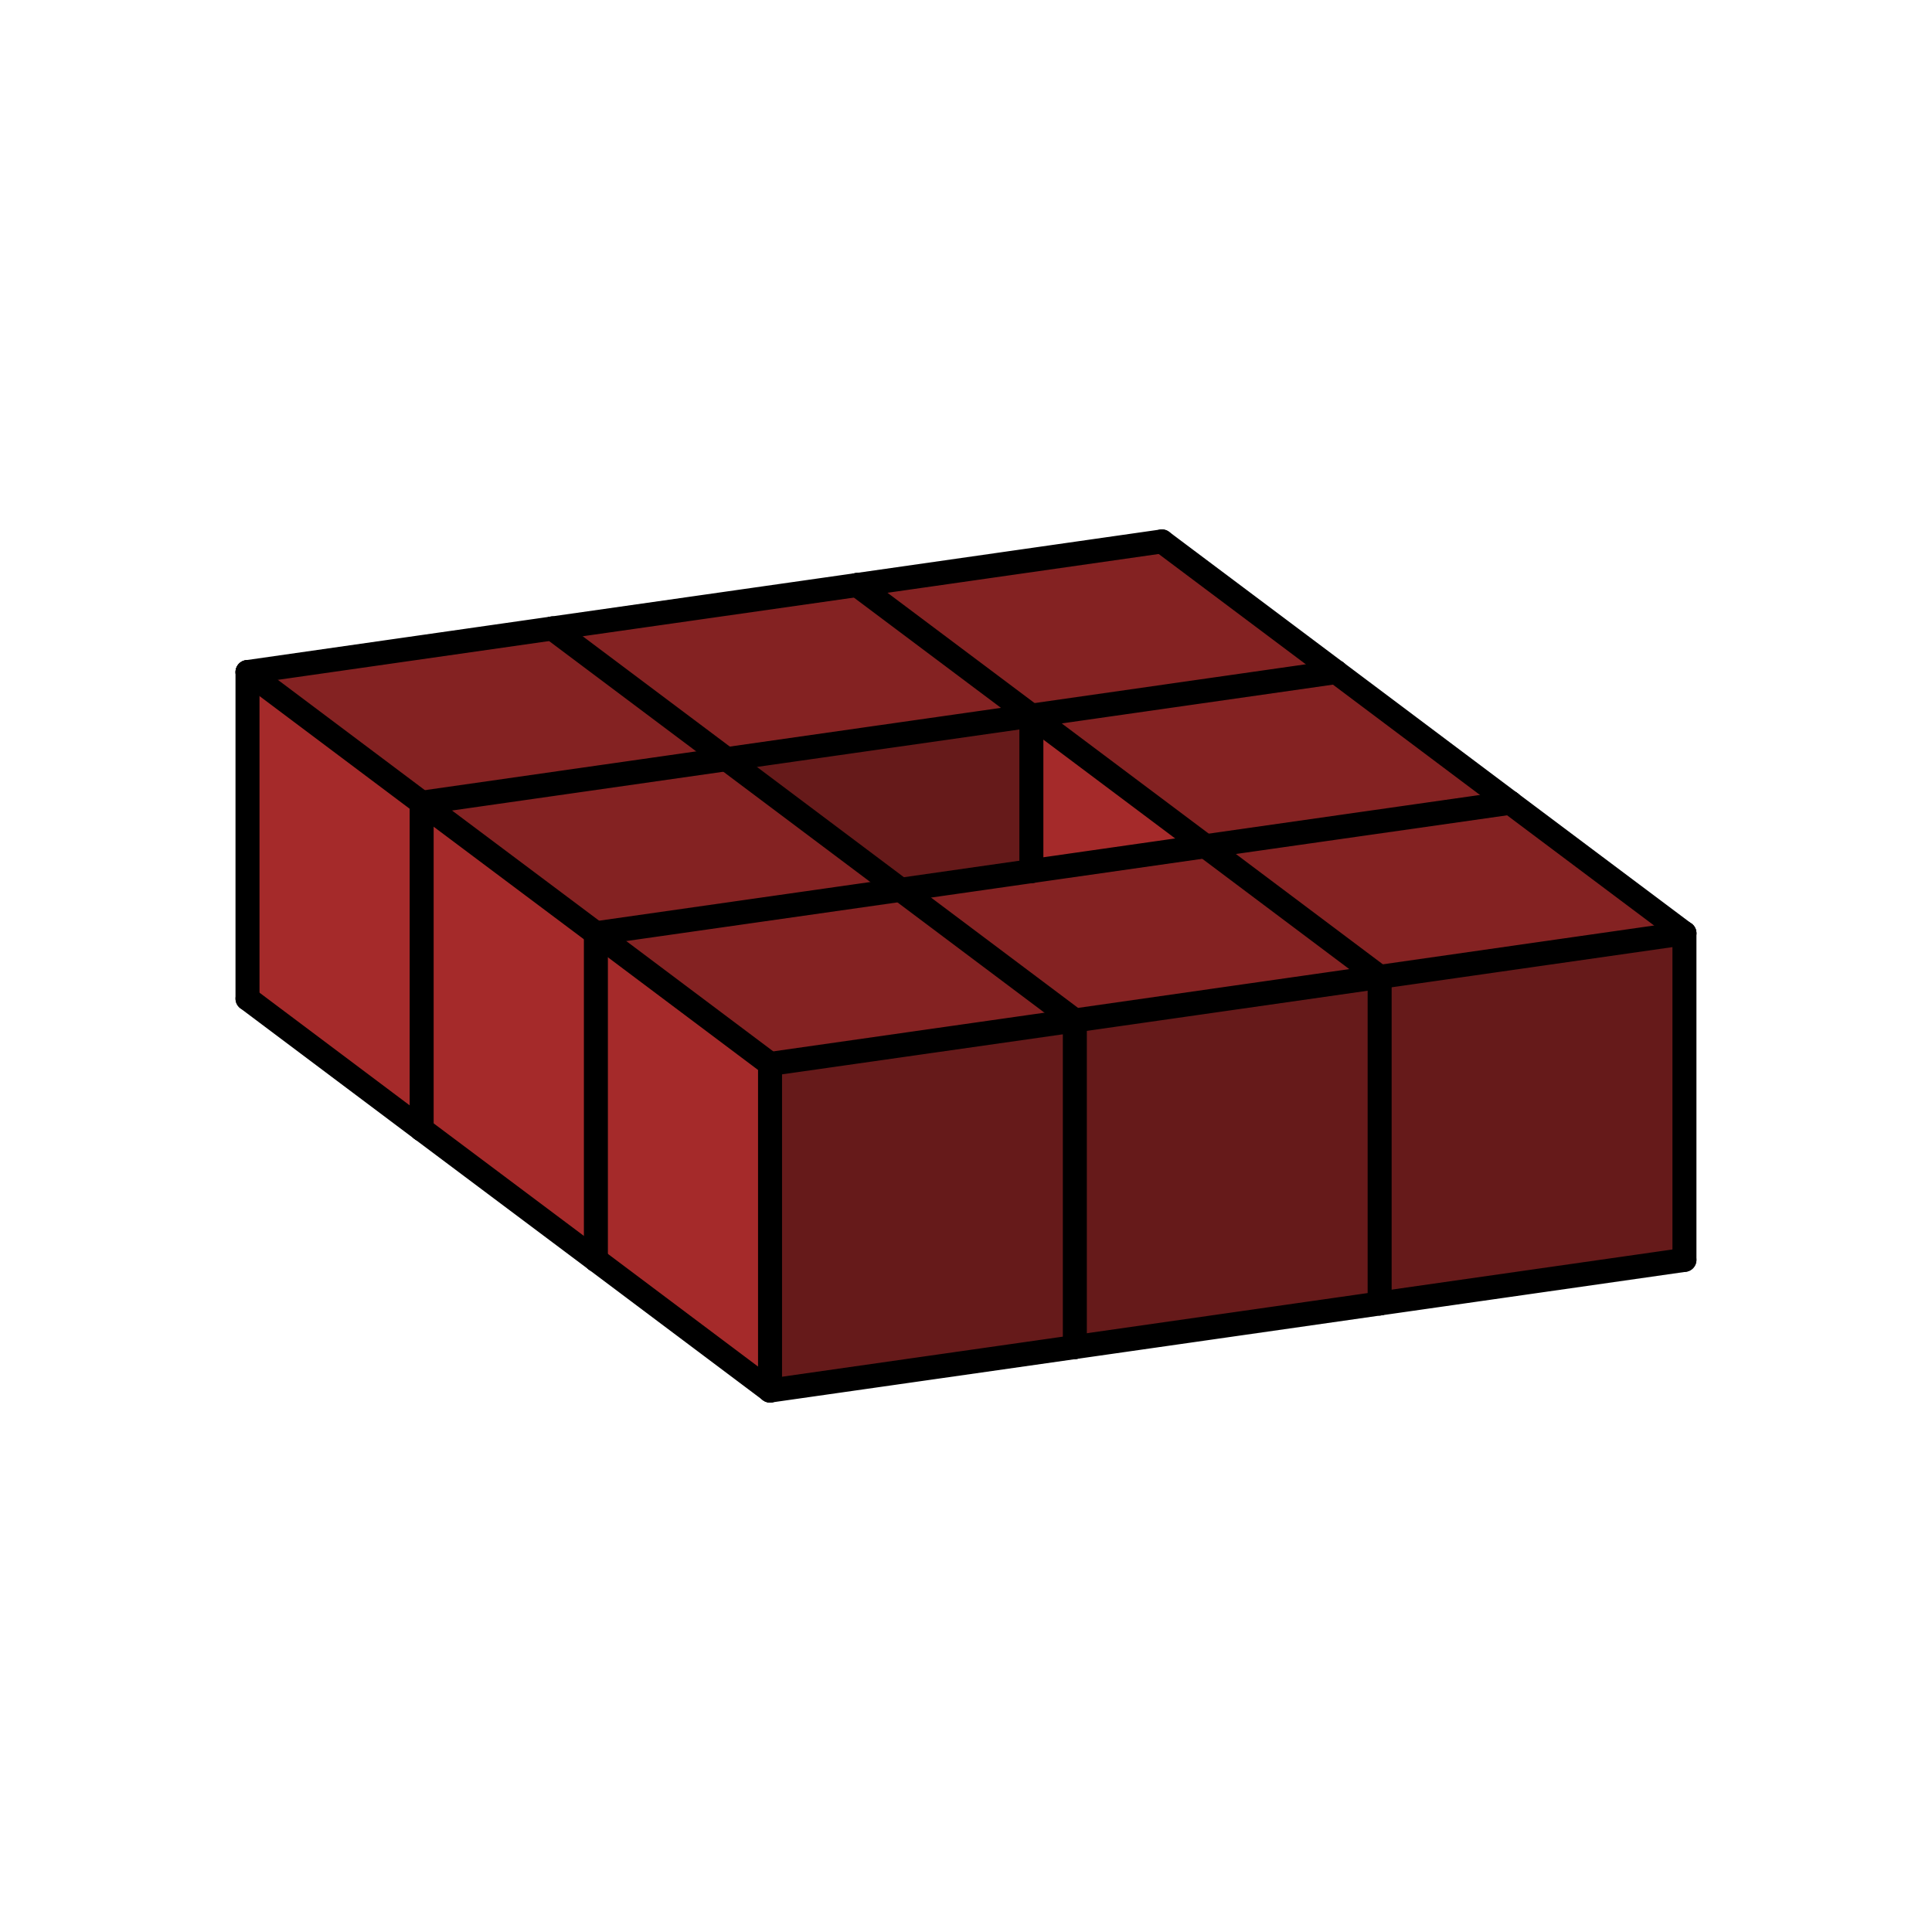
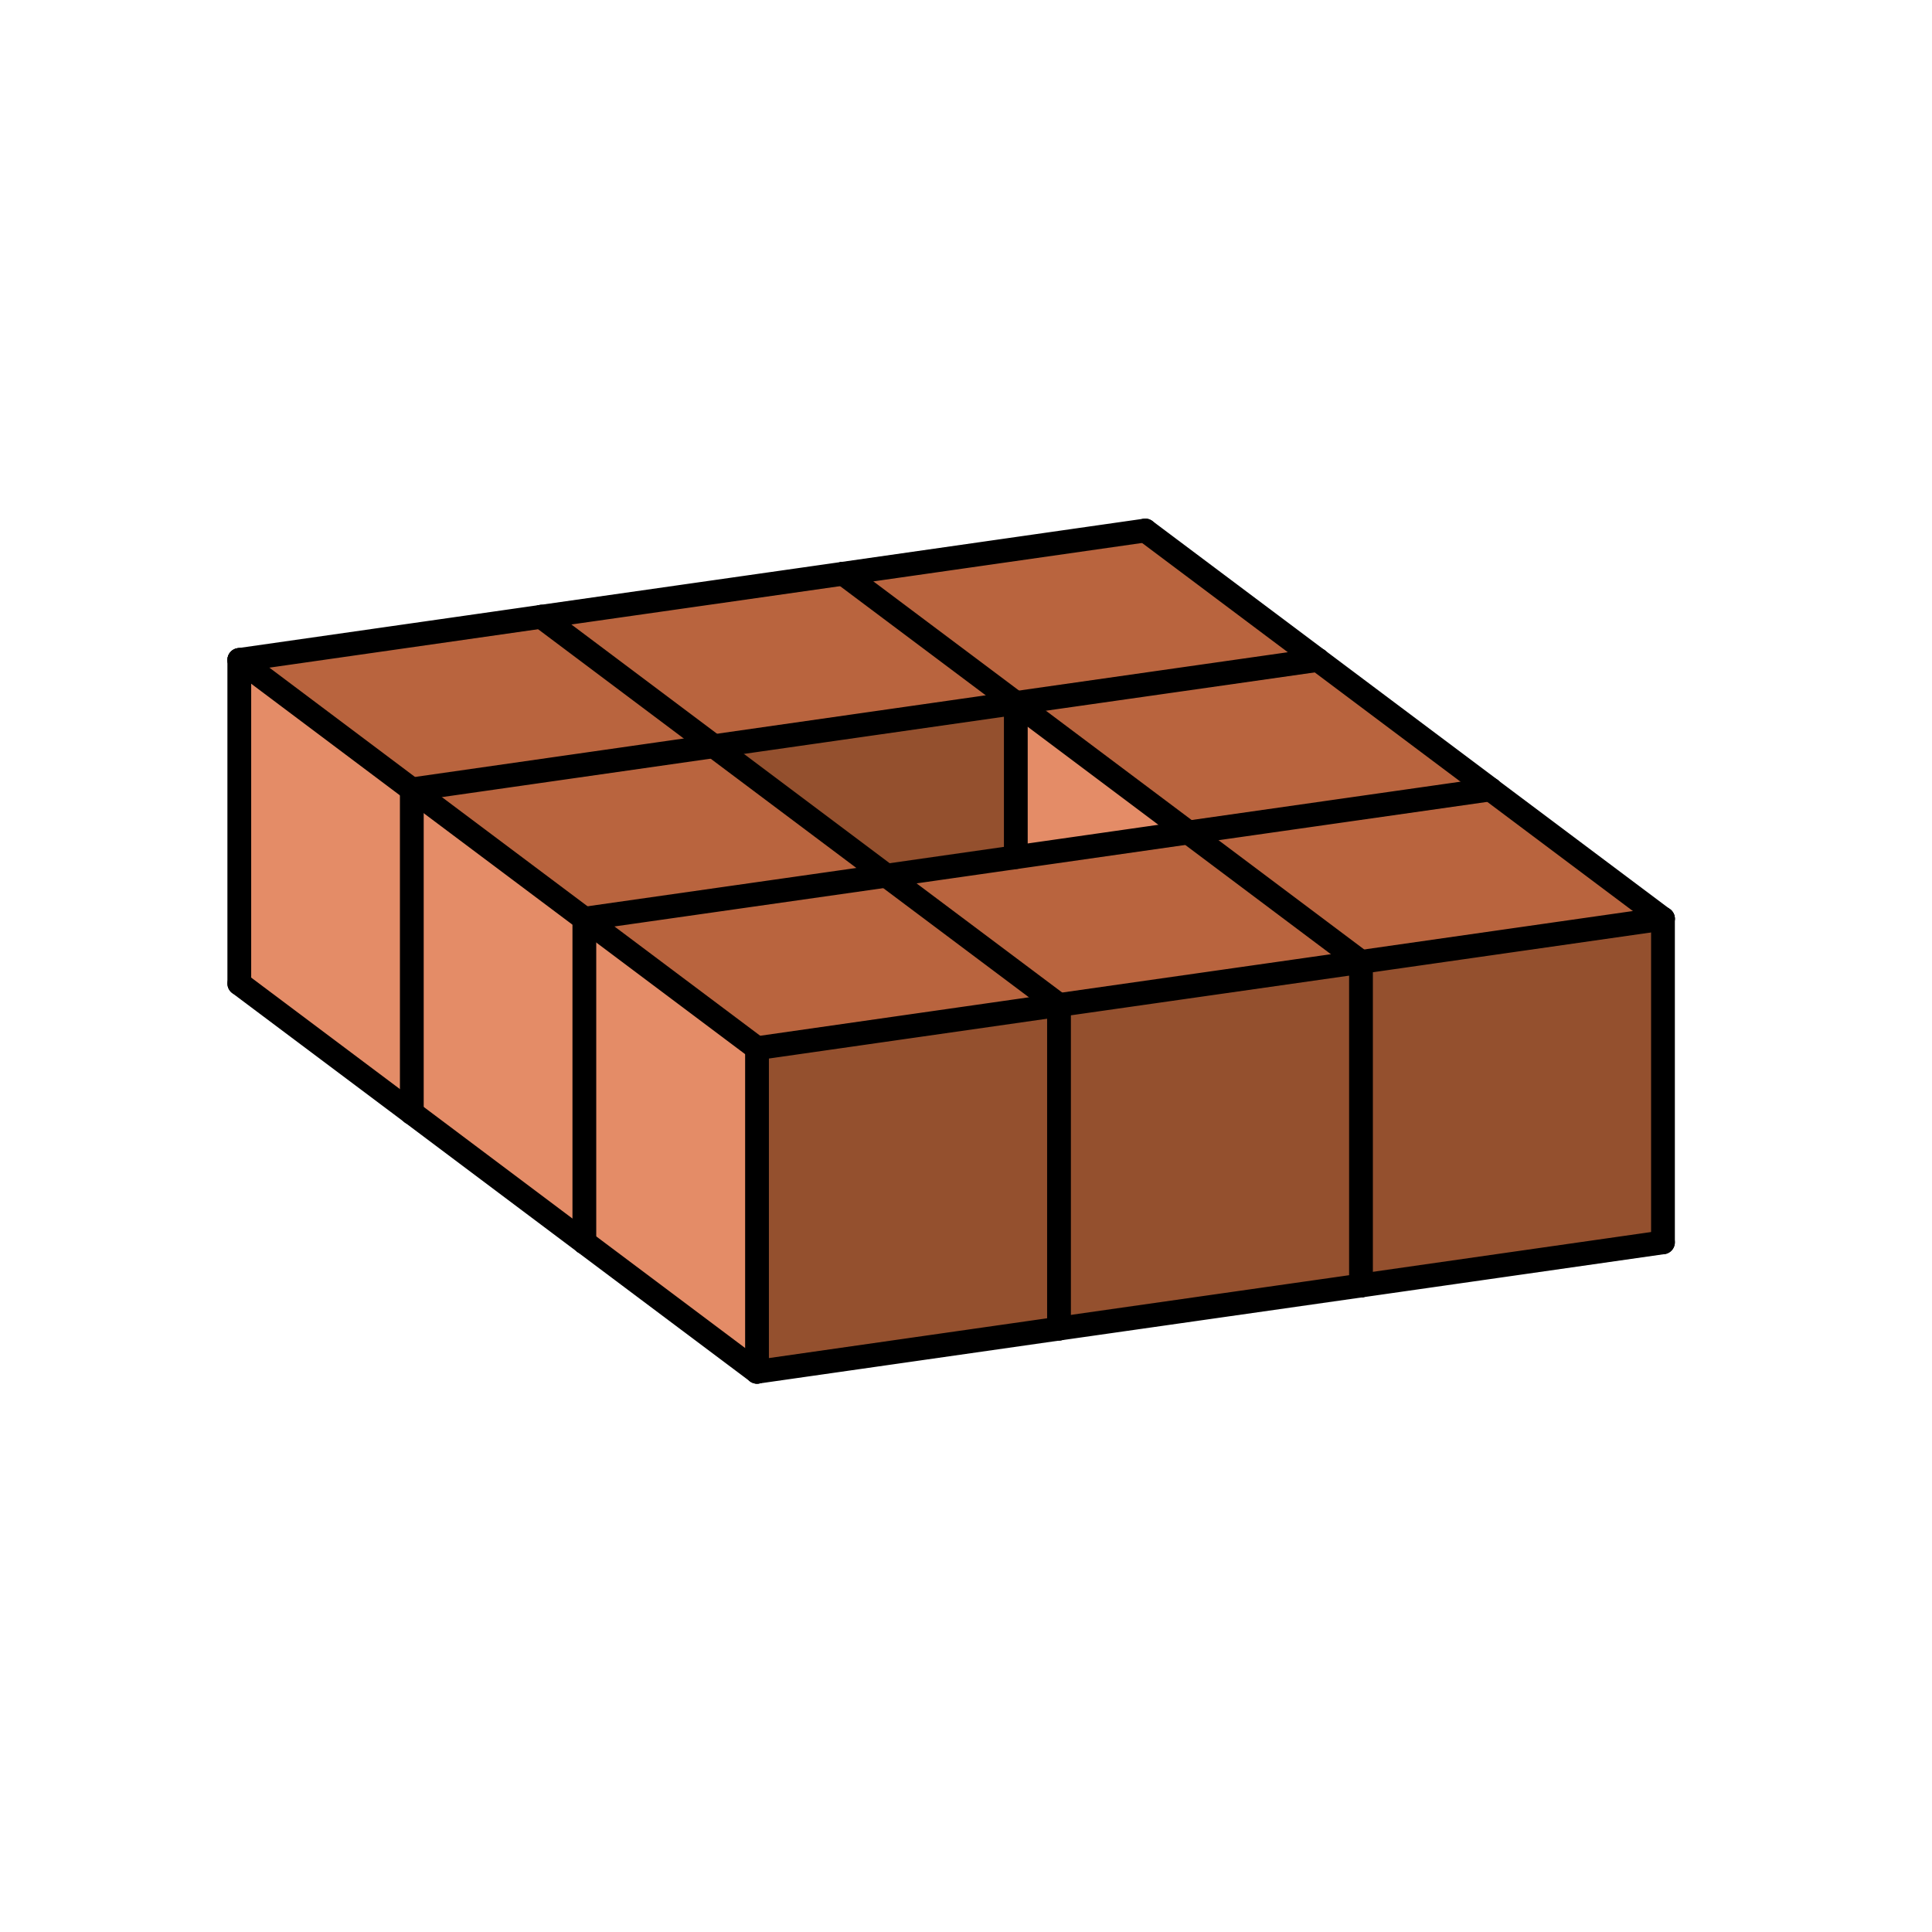
- <svg xmlns="http://www.w3.org/2000/svg" width="64.4pt" height="64.4pt" viewBox="0 0 64.4 64.4" version="1.1">
-   <defs>
-     <clipPath id="clip1">
-       <path d="M 0 0 L 64.398 0 L 64.398 64.398 L 0 64.398 Z M 0 0 " />
-     </clipPath>
-   </defs>
-   <g id="surface1">
-     <g clip-path="url(#clip1)" clip-rule="nonzero">
-       <path style=" stroke:none;fill-rule:evenodd;fill:rgb(100%,100%,100%);fill-opacity:1;" d="M 0.199 0.199 L 0.199 64.199 L 64.199 64.199 L 64.199 0.199 Z M 0.199 0.199 " />
-     </g>
-     <path style=" stroke:none;fill-rule:evenodd;fill:rgb(51.799%,13.3%,13.3%);fill-opacity:1;" d="M 8.25 22.402 L 25.668 35.465 L 56.148 31.109 L 38.73 18.047 Z M 8.25 22.402 " />
-     <path style=" stroke:none;fill-rule:evenodd;fill:rgb(64.699%,16.499%,16.499%);fill-opacity:1;" d="M 34.379 23.855 L 34.379 29.039 L 40.184 28.207 Z M 34.379 23.855 " />
-     <path style=" stroke:none;fill-rule:evenodd;fill:rgb(39.999%,10.199%,10.199%);fill-opacity:1;" d="M 34.379 29.039 L 30.023 29.66 L 24.219 25.305 L 34.379 23.855 Z M 34.379 29.039 " />
-     <path style=" stroke:none;fill-rule:evenodd;fill:rgb(64.699%,16.499%,16.499%);fill-opacity:1;" d="M 8.25 22.402 L 8.25 33.289 L 25.668 46.352 L 25.668 35.465 Z M 8.25 22.402 " />
-     <path style=" stroke:none;fill-rule:evenodd;fill:rgb(39.999%,10.199%,10.199%);fill-opacity:1;" d="M 25.668 35.465 L 56.148 31.109 L 56.148 41.996 L 25.668 46.352 Z M 25.668 35.465 " />
-     <path style="fill:none;stroke-width:0.8;stroke-linecap:round;stroke-linejoin:round;stroke:rgb(0%,0%,0%);stroke-opacity:1;stroke-miterlimit:10;" d="M 163.663 417.091 L 163.663 406.204 " transform="matrix(1,0,0,-1,-143.8,448.2)" />
-     <path style="fill:none;stroke-width:0.8;stroke-linecap:round;stroke-linejoin:round;stroke:rgb(0%,0%,0%);stroke-opacity:1;stroke-miterlimit:10;" d="M 163.663 406.204 L 169.468 401.848 " transform="matrix(1,0,0,-1,-143.8,448.2)" />
-     <path style="fill:none;stroke-width:0.8;stroke-linecap:round;stroke-linejoin:round;stroke:rgb(0%,0%,0%);stroke-opacity:1;stroke-miterlimit:10;" d="M 169.468 401.848 L 179.628 403.298 " transform="matrix(1,0,0,-1,-143.8,448.2)" />
-     <path style="fill:none;stroke-width:0.8;stroke-linecap:round;stroke-linejoin:round;stroke:rgb(0%,0%,0%);stroke-opacity:1;stroke-miterlimit:10;" d="M 179.628 403.298 L 179.628 414.184 " transform="matrix(1,0,0,-1,-143.8,448.2)" />
-     <path style="fill:none;stroke-width:0.8;stroke-linecap:round;stroke-linejoin:round;stroke:rgb(0%,0%,0%);stroke-opacity:1;stroke-miterlimit:10;" d="M 179.628 414.184 L 169.468 412.735 " transform="matrix(1,0,0,-1,-143.8,448.2)" />
-     <path style="fill:none;stroke-width:0.8;stroke-linecap:round;stroke-linejoin:round;stroke:rgb(0%,0%,0%);stroke-opacity:1;stroke-miterlimit:10;" d="M 169.468 412.735 L 169.468 401.848 " transform="matrix(1,0,0,-1,-143.8,448.2)" />
-     <path style="fill:none;stroke-width:0.8;stroke-linecap:round;stroke-linejoin:round;stroke:rgb(0%,0%,0%);stroke-opacity:1;stroke-miterlimit:10;" d="M 169.468 412.735 L 163.663 417.091 " transform="matrix(1,0,0,-1,-143.8,448.2)" />
-     <path style="fill:none;stroke-width:0.8;stroke-linecap:round;stroke-linejoin:round;stroke:rgb(0%,0%,0%);stroke-opacity:1;stroke-miterlimit:10;" d="M 163.663 417.091 L 173.823 418.54 " transform="matrix(1,0,0,-1,-143.8,448.2)" />
-     <path style="fill:none;stroke-width:0.8;stroke-linecap:round;stroke-linejoin:round;stroke:rgb(0%,0%,0%);stroke-opacity:1;stroke-miterlimit:10;" d="M 173.823 418.54 L 179.628 414.184 " transform="matrix(1,0,0,-1,-143.8,448.2)" />
-     <path style="fill:none;stroke-width:0.8;stroke-linecap:round;stroke-linejoin:round;stroke:rgb(0%,0%,0%);stroke-opacity:1;stroke-miterlimit:10;" d="M 163.663 417.091 L 157.855 421.442 " transform="matrix(1,0,0,-1,-143.8,448.2)" />
-     <path style="fill:none;stroke-width:0.8;stroke-linecap:round;stroke-linejoin:round;stroke:rgb(0%,0%,0%);stroke-opacity:1;stroke-miterlimit:10;" d="M 157.855 421.442 L 152.05 425.798 " transform="matrix(1,0,0,-1,-143.8,448.2)" />
-     <path style="fill:none;stroke-width:0.8;stroke-linecap:round;stroke-linejoin:round;stroke:rgb(0%,0%,0%);stroke-opacity:1;stroke-miterlimit:10;" d="M 157.855 421.442 L 157.855 410.555 " transform="matrix(1,0,0,-1,-143.8,448.2)" />
-     <path style="fill:none;stroke-width:0.8;stroke-linecap:round;stroke-linejoin:round;stroke:rgb(0%,0%,0%);stroke-opacity:1;stroke-miterlimit:10;" d="M 152.05 425.798 L 152.05 414.911 " transform="matrix(1,0,0,-1,-143.8,448.2)" />
-     <path style="fill:none;stroke-width:0.8;stroke-linecap:round;stroke-linejoin:round;stroke:rgb(0%,0%,0%);stroke-opacity:1;stroke-miterlimit:10;" d="M 157.855 410.555 L 163.663 406.204 " transform="matrix(1,0,0,-1,-143.8,448.2)" />
-     <path style="fill:none;stroke-width:0.8;stroke-linecap:round;stroke-linejoin:round;stroke:rgb(0%,0%,0%);stroke-opacity:1;stroke-miterlimit:10;" d="M 152.05 414.911 L 157.855 410.555 " transform="matrix(1,0,0,-1,-143.8,448.2)" />
-     <path style="fill:none;stroke-width:0.8;stroke-linecap:round;stroke-linejoin:round;stroke:rgb(0%,0%,0%);stroke-opacity:1;stroke-miterlimit:10;" d="M 157.855 421.442 L 168.019 422.895 " transform="matrix(1,0,0,-1,-143.8,448.2)" />
-     <path style="fill:none;stroke-width:0.8;stroke-linecap:round;stroke-linejoin:round;stroke:rgb(0%,0%,0%);stroke-opacity:1;stroke-miterlimit:10;" d="M 152.05 425.798 L 162.21 427.251 " transform="matrix(1,0,0,-1,-143.8,448.2)" />
-     <path style="fill:none;stroke-width:0.8;stroke-linecap:round;stroke-linejoin:round;stroke:rgb(0%,0%,0%);stroke-opacity:1;stroke-miterlimit:10;" d="M 162.21 427.251 L 172.37 428.7 " transform="matrix(1,0,0,-1,-143.8,448.2)" />
-     <path style="fill:none;stroke-width:0.8;stroke-linecap:round;stroke-linejoin:round;stroke:rgb(0%,0%,0%);stroke-opacity:1;stroke-miterlimit:10;" d="M 172.37 428.7 L 182.53 430.153 " transform="matrix(1,0,0,-1,-143.8,448.2)" />
-     <path style="fill:none;stroke-width:0.8;stroke-linecap:round;stroke-linejoin:round;stroke:rgb(0%,0%,0%);stroke-opacity:1;stroke-miterlimit:10;" d="M 168.019 422.895 L 178.179 424.345 " transform="matrix(1,0,0,-1,-143.8,448.2)" />
-     <path style="fill:none;stroke-width:0.8;stroke-linecap:round;stroke-linejoin:round;stroke:rgb(0%,0%,0%);stroke-opacity:1;stroke-miterlimit:10;" d="M 178.179 424.345 L 188.339 425.798 " transform="matrix(1,0,0,-1,-143.8,448.2)" />
-     <path style="fill:none;stroke-width:0.8;stroke-linecap:round;stroke-linejoin:round;stroke:rgb(0%,0%,0%);stroke-opacity:1;stroke-miterlimit:10;" d="M 173.823 418.54 L 183.984 419.993 " transform="matrix(1,0,0,-1,-143.8,448.2)" />
-     <path style="fill:none;stroke-width:0.8;stroke-linecap:round;stroke-linejoin:round;stroke:rgb(0%,0%,0%);stroke-opacity:1;stroke-miterlimit:10;" d="M 183.984 419.993 L 194.144 421.442 " transform="matrix(1,0,0,-1,-143.8,448.2)" />
-     <path style="fill:none;stroke-width:0.8;stroke-linecap:round;stroke-linejoin:round;stroke:rgb(0%,0%,0%);stroke-opacity:1;stroke-miterlimit:10;" d="M 179.628 414.184 L 189.788 415.637 " transform="matrix(1,0,0,-1,-143.8,448.2)" />
-     <path style="fill:none;stroke-width:0.8;stroke-linecap:round;stroke-linejoin:round;stroke:rgb(0%,0%,0%);stroke-opacity:1;stroke-miterlimit:10;" d="M 189.788 415.637 L 199.948 417.091 " transform="matrix(1,0,0,-1,-143.8,448.2)" />
-     <path style="fill:none;stroke-width:0.8;stroke-linecap:round;stroke-linejoin:round;stroke:rgb(0%,0%,0%);stroke-opacity:1;stroke-miterlimit:10;" d="M 168.019 422.895 L 173.823 418.54 " transform="matrix(1,0,0,-1,-143.8,448.2)" />
-     <path style="fill:none;stroke-width:0.8;stroke-linecap:round;stroke-linejoin:round;stroke:rgb(0%,0%,0%);stroke-opacity:1;stroke-miterlimit:10;" d="M 162.21 427.251 L 168.019 422.895 " transform="matrix(1,0,0,-1,-143.8,448.2)" />
-     <path style="fill:none;stroke-width:0.8;stroke-linecap:round;stroke-linejoin:round;stroke:rgb(0%,0%,0%);stroke-opacity:1;stroke-miterlimit:10;" d="M 172.37 428.7 L 178.179 424.345 " transform="matrix(1,0,0,-1,-143.8,448.2)" />
-     <path style="fill:none;stroke-width:0.8;stroke-linecap:round;stroke-linejoin:round;stroke:rgb(0%,0%,0%);stroke-opacity:1;stroke-miterlimit:10;" d="M 182.53 430.153 L 188.339 425.798 " transform="matrix(1,0,0,-1,-143.8,448.2)" />
-     <path style="fill:none;stroke-width:0.8;stroke-linecap:round;stroke-linejoin:round;stroke:rgb(0%,0%,0%);stroke-opacity:1;stroke-miterlimit:10;" d="M 188.339 425.798 L 194.144 421.442 " transform="matrix(1,0,0,-1,-143.8,448.2)" />
-     <path style="fill:none;stroke-width:0.8;stroke-linecap:round;stroke-linejoin:round;stroke:rgb(0%,0%,0%);stroke-opacity:1;stroke-miterlimit:10;" d="M 178.179 424.345 L 183.984 419.993 " transform="matrix(1,0,0,-1,-143.8,448.2)" />
-     <path style="fill:none;stroke-width:0.8;stroke-linecap:round;stroke-linejoin:round;stroke:rgb(0%,0%,0%);stroke-opacity:1;stroke-miterlimit:10;" d="M 183.984 419.993 L 189.788 415.637 " transform="matrix(1,0,0,-1,-143.8,448.2)" />
-     <path style="fill:none;stroke-width:0.8;stroke-linecap:round;stroke-linejoin:round;stroke:rgb(0%,0%,0%);stroke-opacity:1;stroke-miterlimit:10;" d="M 194.144 421.442 L 199.948 417.091 " transform="matrix(1,0,0,-1,-143.8,448.2)" />
-     <path style="fill:none;stroke-width:0.8;stroke-linecap:round;stroke-linejoin:round;stroke:rgb(0%,0%,0%);stroke-opacity:1;stroke-miterlimit:10;" d="M 189.788 404.751 L 189.788 415.637 " transform="matrix(1,0,0,-1,-143.8,448.2)" />
-     <path style="fill:none;stroke-width:0.8;stroke-linecap:round;stroke-linejoin:round;stroke:rgb(0%,0%,0%);stroke-opacity:1;stroke-miterlimit:10;" d="M 199.948 406.204 L 199.948 417.091 " transform="matrix(1,0,0,-1,-143.8,448.2)" />
-     <path style="fill:none;stroke-width:0.8;stroke-linecap:round;stroke-linejoin:round;stroke:rgb(0%,0%,0%);stroke-opacity:1;stroke-miterlimit:10;" d="M 179.628 403.298 L 189.788 404.751 " transform="matrix(1,0,0,-1,-143.8,448.2)" />
-     <path style="fill:none;stroke-width:0.8;stroke-linecap:round;stroke-linejoin:round;stroke:rgb(0%,0%,0%);stroke-opacity:1;stroke-miterlimit:10;" d="M 189.788 404.751 L 199.948 406.204 " transform="matrix(1,0,0,-1,-143.8,448.2)" />
-     <path style="fill:none;stroke-width:0.8;stroke-linecap:round;stroke-linejoin:round;stroke:rgb(0%,0%,0%);stroke-opacity:1;stroke-miterlimit:10;" d="M 178.179 419.161 L 178.179 424.345 " transform="matrix(1,0,0,-1,-143.8,448.2)" />
+ <svg xmlns="http://www.w3.org/2000/svg" width="65pt" height="65pt" viewBox="0 0 65 65" version="1.1">
+   <g id="surface156460">
+     <path style=" stroke:none;fill-rule:evenodd;fill:rgb(72.5%,39.2%,24.3%);fill-opacity:1;" d="M 8.051 22.203 L 25.469 35.266 L 55.949 30.91 L 38.531 17.848 Z M 8.051 22.203 " />
+     <path style=" stroke:none;fill-rule:evenodd;fill:rgb(89.4%,54.9%,40.4%);fill-opacity:1;" d="M 34.176 23.652 L 34.176 28.836 L 39.984 28.008 Z M 34.176 23.652 " />
+     <path style=" stroke:none;fill-rule:evenodd;fill:rgb(58%,31.4%,18%);fill-opacity:1;" d="M 34.176 28.836 L 29.824 29.461 L 24.016 25.105 L 34.176 23.652 Z M 34.176 28.836 " />
+     <path style=" stroke:none;fill-rule:evenodd;fill:rgb(89.4%,54.9%,40.4%);fill-opacity:1;" d="M 8.051 22.203 L 8.051 33.09 L 25.469 46.152 L 25.469 35.266 Z M 8.051 22.203 " />
+     <path style=" stroke:none;fill-rule:evenodd;fill:rgb(58%,31.4%,18%);fill-opacity:1;" d="M 25.469 35.266 L 55.949 30.91 L 55.949 41.797 L 25.469 46.152 Z M 25.469 35.266 " />
+     <path style="fill:none;stroke-width:0.8;stroke-linecap:round;stroke-linejoin:round;stroke:rgb(0%,0%,0%);stroke-opacity:1;stroke-miterlimit:10;" d="M 163.66 417.09 L 163.66 406.203 " transform="matrix(1,0,0,-1,-144,448)" />
+     <path style="fill:none;stroke-width:0.8;stroke-linecap:round;stroke-linejoin:round;stroke:rgb(0%,0%,0%);stroke-opacity:1;stroke-miterlimit:10;" d="M 163.66 406.203 L 169.469 401.848 " transform="matrix(1,0,0,-1,-144,448)" />
+     <path style="fill:none;stroke-width:0.8;stroke-linecap:round;stroke-linejoin:round;stroke:rgb(0%,0%,0%);stroke-opacity:1;stroke-miterlimit:10;" d="M 169.469 401.848 L 179.629 403.301 " transform="matrix(1,0,0,-1,-144,448)" />
+     <path style="fill:none;stroke-width:0.8;stroke-linecap:round;stroke-linejoin:round;stroke:rgb(0%,0%,0%);stroke-opacity:1;stroke-miterlimit:10;" d="M 179.629 403.301 L 179.629 414.188 " transform="matrix(1,0,0,-1,-144,448)" />
+     <path style="fill:none;stroke-width:0.8;stroke-linecap:round;stroke-linejoin:round;stroke:rgb(0%,0%,0%);stroke-opacity:1;stroke-miterlimit:10;" d="M 179.629 414.188 L 169.469 412.734 " transform="matrix(1,0,0,-1,-144,448)" />
+     <path style="fill:none;stroke-width:0.8;stroke-linecap:round;stroke-linejoin:round;stroke:rgb(0%,0%,0%);stroke-opacity:1;stroke-miterlimit:10;" d="M 169.469 412.734 L 169.469 401.848 " transform="matrix(1,0,0,-1,-144,448)" />
+     <path style="fill:none;stroke-width:0.8;stroke-linecap:round;stroke-linejoin:round;stroke:rgb(0%,0%,0%);stroke-opacity:1;stroke-miterlimit:10;" d="M 169.469 412.734 L 163.66 417.09 " transform="matrix(1,0,0,-1,-144,448)" />
+     <path style="fill:none;stroke-width:0.8;stroke-linecap:round;stroke-linejoin:round;stroke:rgb(0%,0%,0%);stroke-opacity:1;stroke-miterlimit:10;" d="M 163.66 417.09 L 173.824 418.539 " transform="matrix(1,0,0,-1,-144,448)" />
+     <path style="fill:none;stroke-width:0.8;stroke-linecap:round;stroke-linejoin:round;stroke:rgb(0%,0%,0%);stroke-opacity:1;stroke-miterlimit:10;" d="M 173.824 418.539 L 179.629 414.188 " transform="matrix(1,0,0,-1,-144,448)" />
+     <path style="fill:none;stroke-width:0.8;stroke-linecap:round;stroke-linejoin:round;stroke:rgb(0%,0%,0%);stroke-opacity:1;stroke-miterlimit:10;" d="M 163.66 417.09 L 157.855 421.441 " transform="matrix(1,0,0,-1,-144,448)" />
+     <path style="fill:none;stroke-width:0.8;stroke-linecap:round;stroke-linejoin:round;stroke:rgb(0%,0%,0%);stroke-opacity:1;stroke-miterlimit:10;" d="M 157.855 421.441 L 152.051 425.797 " transform="matrix(1,0,0,-1,-144,448)" />
+     <path style="fill:none;stroke-width:0.8;stroke-linecap:round;stroke-linejoin:round;stroke:rgb(0%,0%,0%);stroke-opacity:1;stroke-miterlimit:10;" d="M 157.855 421.441 L 157.855 410.559 " transform="matrix(1,0,0,-1,-144,448)" />
+     <path style="fill:none;stroke-width:0.8;stroke-linecap:round;stroke-linejoin:round;stroke:rgb(0%,0%,0%);stroke-opacity:1;stroke-miterlimit:10;" d="M 152.051 425.797 L 152.051 414.91 " transform="matrix(1,0,0,-1,-144,448)" />
+     <path style="fill:none;stroke-width:0.8;stroke-linecap:round;stroke-linejoin:round;stroke:rgb(0%,0%,0%);stroke-opacity:1;stroke-miterlimit:10;" d="M 157.855 410.559 L 163.66 406.203 " transform="matrix(1,0,0,-1,-144,448)" />
+     <path style="fill:none;stroke-width:0.8;stroke-linecap:round;stroke-linejoin:round;stroke:rgb(0%,0%,0%);stroke-opacity:1;stroke-miterlimit:10;" d="M 152.051 414.91 L 157.855 410.559 " transform="matrix(1,0,0,-1,-144,448)" />
+     <path style="fill:none;stroke-width:0.8;stroke-linecap:round;stroke-linejoin:round;stroke:rgb(0%,0%,0%);stroke-opacity:1;stroke-miterlimit:10;" d="M 157.855 421.441 L 168.016 422.895 " transform="matrix(1,0,0,-1,-144,448)" />
+     <path style="fill:none;stroke-width:0.8;stroke-linecap:round;stroke-linejoin:round;stroke:rgb(0%,0%,0%);stroke-opacity:1;stroke-miterlimit:10;" d="M 152.051 425.797 L 162.211 427.25 " transform="matrix(1,0,0,-1,-144,448)" />
+     <path style="fill:none;stroke-width:0.8;stroke-linecap:round;stroke-linejoin:round;stroke:rgb(0%,0%,0%);stroke-opacity:1;stroke-miterlimit:10;" d="M 162.211 427.25 L 172.371 428.699 " transform="matrix(1,0,0,-1,-144,448)" />
+     <path style="fill:none;stroke-width:0.8;stroke-linecap:round;stroke-linejoin:round;stroke:rgb(0%,0%,0%);stroke-opacity:1;stroke-miterlimit:10;" d="M 172.371 428.699 L 182.531 430.152 " transform="matrix(1,0,0,-1,-144,448)" />
+     <path style="fill:none;stroke-width:0.8;stroke-linecap:round;stroke-linejoin:round;stroke:rgb(0%,0%,0%);stroke-opacity:1;stroke-miterlimit:10;" d="M 168.016 422.895 L 178.176 424.348 " transform="matrix(1,0,0,-1,-144,448)" />
+     <path style="fill:none;stroke-width:0.8;stroke-linecap:round;stroke-linejoin:round;stroke:rgb(0%,0%,0%);stroke-opacity:1;stroke-miterlimit:10;" d="M 178.176 424.348 L 188.34 425.797 " transform="matrix(1,0,0,-1,-144,448)" />
+     <path style="fill:none;stroke-width:0.8;stroke-linecap:round;stroke-linejoin:round;stroke:rgb(0%,0%,0%);stroke-opacity:1;stroke-miterlimit:10;" d="M 173.824 418.539 L 183.984 419.992 " transform="matrix(1,0,0,-1,-144,448)" />
+     <path style="fill:none;stroke-width:0.8;stroke-linecap:round;stroke-linejoin:round;stroke:rgb(0%,0%,0%);stroke-opacity:1;stroke-miterlimit:10;" d="M 183.984 419.992 L 194.145 421.441 " transform="matrix(1,0,0,-1,-144,448)" />
+     <path style="fill:none;stroke-width:0.8;stroke-linecap:round;stroke-linejoin:round;stroke:rgb(0%,0%,0%);stroke-opacity:1;stroke-miterlimit:10;" d="M 179.629 414.188 L 189.789 415.637 " transform="matrix(1,0,0,-1,-144,448)" />
+     <path style="fill:none;stroke-width:0.8;stroke-linecap:round;stroke-linejoin:round;stroke:rgb(0%,0%,0%);stroke-opacity:1;stroke-miterlimit:10;" d="M 189.789 415.637 L 199.949 417.09 " transform="matrix(1,0,0,-1,-144,448)" />
+     <path style="fill:none;stroke-width:0.8;stroke-linecap:round;stroke-linejoin:round;stroke:rgb(0%,0%,0%);stroke-opacity:1;stroke-miterlimit:10;" d="M 168.016 422.895 L 173.824 418.539 " transform="matrix(1,0,0,-1,-144,448)" />
+     <path style="fill:none;stroke-width:0.8;stroke-linecap:round;stroke-linejoin:round;stroke:rgb(0%,0%,0%);stroke-opacity:1;stroke-miterlimit:10;" d="M 162.211 427.25 L 168.016 422.895 " transform="matrix(1,0,0,-1,-144,448)" />
+     <path style="fill:none;stroke-width:0.8;stroke-linecap:round;stroke-linejoin:round;stroke:rgb(0%,0%,0%);stroke-opacity:1;stroke-miterlimit:10;" d="M 172.371 428.699 L 178.176 424.348 " transform="matrix(1,0,0,-1,-144,448)" />
+     <path style="fill:none;stroke-width:0.8;stroke-linecap:round;stroke-linejoin:round;stroke:rgb(0%,0%,0%);stroke-opacity:1;stroke-miterlimit:10;" d="M 182.531 430.152 L 188.34 425.797 " transform="matrix(1,0,0,-1,-144,448)" />
+     <path style="fill:none;stroke-width:0.8;stroke-linecap:round;stroke-linejoin:round;stroke:rgb(0%,0%,0%);stroke-opacity:1;stroke-miterlimit:10;" d="M 188.34 425.797 L 194.145 421.445 " transform="matrix(1,0,0,-1,-144,448)" />
+     <path style="fill:none;stroke-width:0.8;stroke-linecap:round;stroke-linejoin:round;stroke:rgb(0%,0%,0%);stroke-opacity:1;stroke-miterlimit:10;" d="M 178.176 424.348 L 183.984 419.992 " transform="matrix(1,0,0,-1,-144,448)" />
+     <path style="fill:none;stroke-width:0.8;stroke-linecap:round;stroke-linejoin:round;stroke:rgb(0%,0%,0%);stroke-opacity:1;stroke-miterlimit:10;" d="M 183.984 419.992 L 189.789 415.637 " transform="matrix(1,0,0,-1,-144,448)" />
+     <path style="fill:none;stroke-width:0.8;stroke-linecap:round;stroke-linejoin:round;stroke:rgb(0%,0%,0%);stroke-opacity:1;stroke-miterlimit:10;" d="M 194.145 421.441 L 199.949 417.09 " transform="matrix(1,0,0,-1,-144,448)" />
+     <path style="fill:none;stroke-width:0.8;stroke-linecap:round;stroke-linejoin:round;stroke:rgb(0%,0%,0%);stroke-opacity:1;stroke-miterlimit:10;" d="M 189.789 404.75 L 189.789 415.637 " transform="matrix(1,0,0,-1,-144,448)" />
+     <path style="fill:none;stroke-width:0.8;stroke-linecap:round;stroke-linejoin:round;stroke:rgb(0%,0%,0%);stroke-opacity:1;stroke-miterlimit:10;" d="M 199.949 406.203 L 199.949 417.09 " transform="matrix(1,0,0,-1,-144,448)" />
+     <path style="fill:none;stroke-width:0.8;stroke-linecap:round;stroke-linejoin:round;stroke:rgb(0%,0%,0%);stroke-opacity:1;stroke-miterlimit:10;" d="M 179.629 403.301 L 189.789 404.75 " transform="matrix(1,0,0,-1,-144,448)" />
+     <path style="fill:none;stroke-width:0.8;stroke-linecap:round;stroke-linejoin:round;stroke:rgb(0%,0%,0%);stroke-opacity:1;stroke-miterlimit:10;" d="M 189.789 404.75 L 199.949 406.203 " transform="matrix(1,0,0,-1,-144,448)" />
+     <path style="fill:none;stroke-width:0.8;stroke-linecap:round;stroke-linejoin:round;stroke:rgb(0%,0%,0%);stroke-opacity:1;stroke-miterlimit:10;" d="M 178.176 419.164 L 178.176 424.348 " transform="matrix(1,0,0,-1,-144,448)" />
  </g>
</svg>
